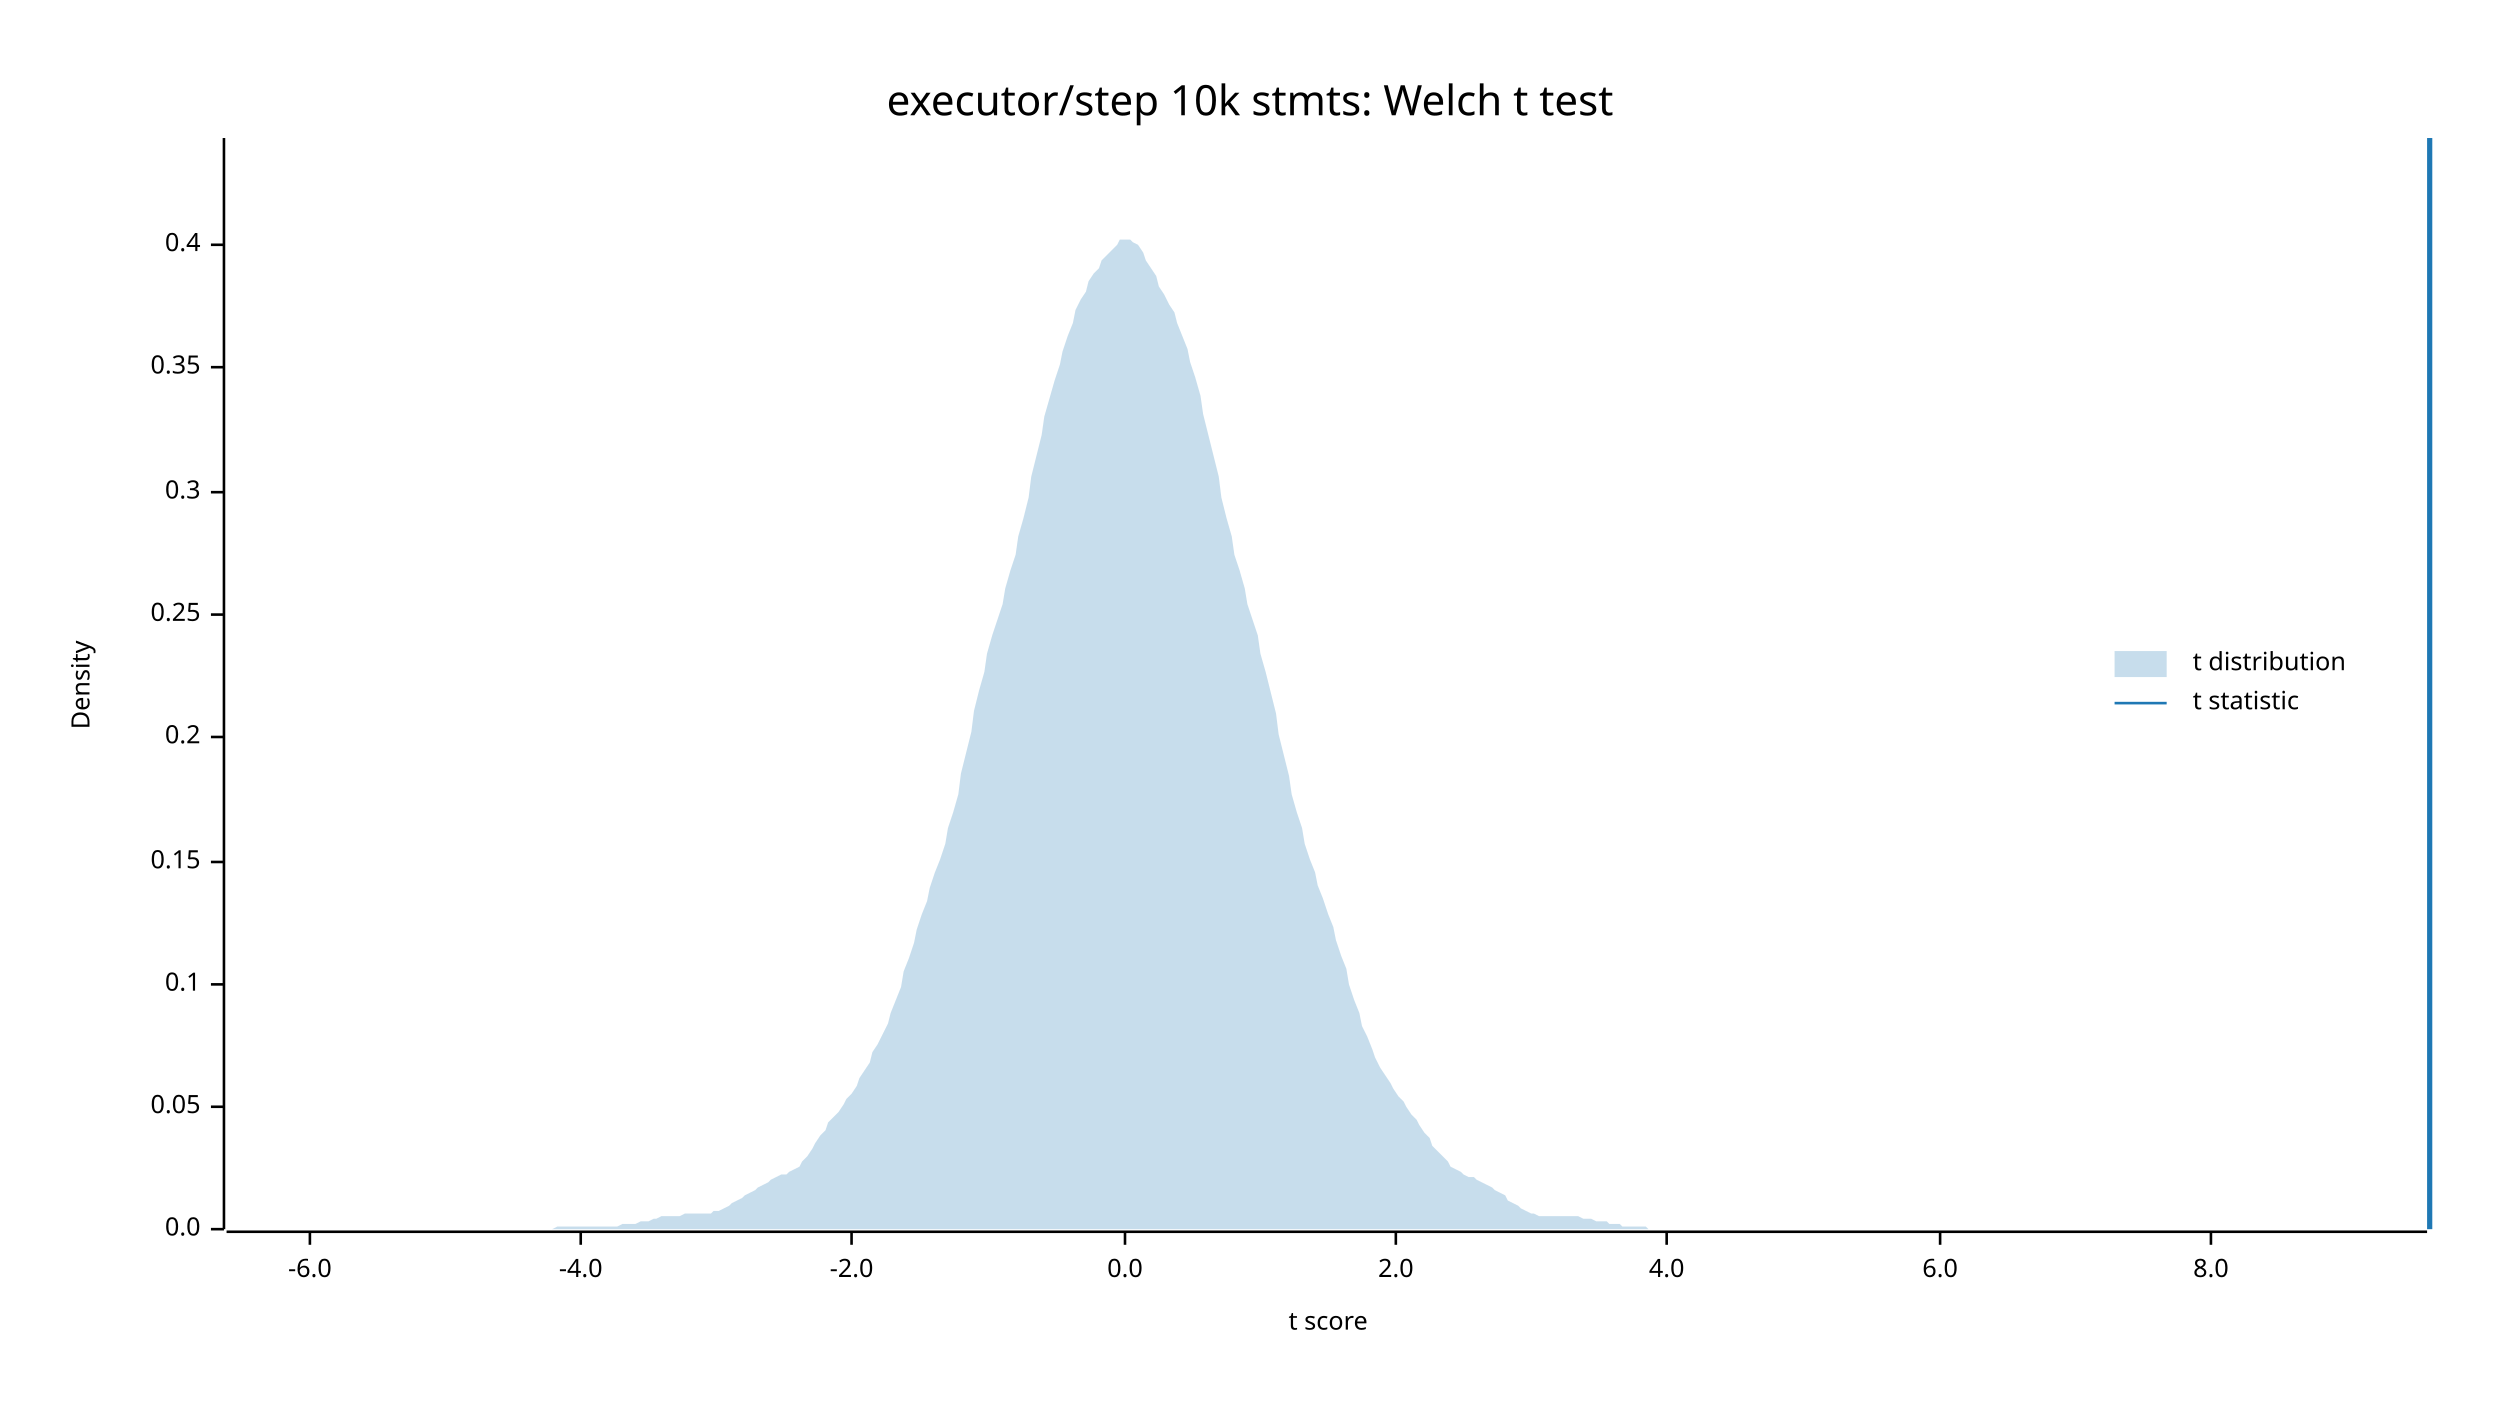
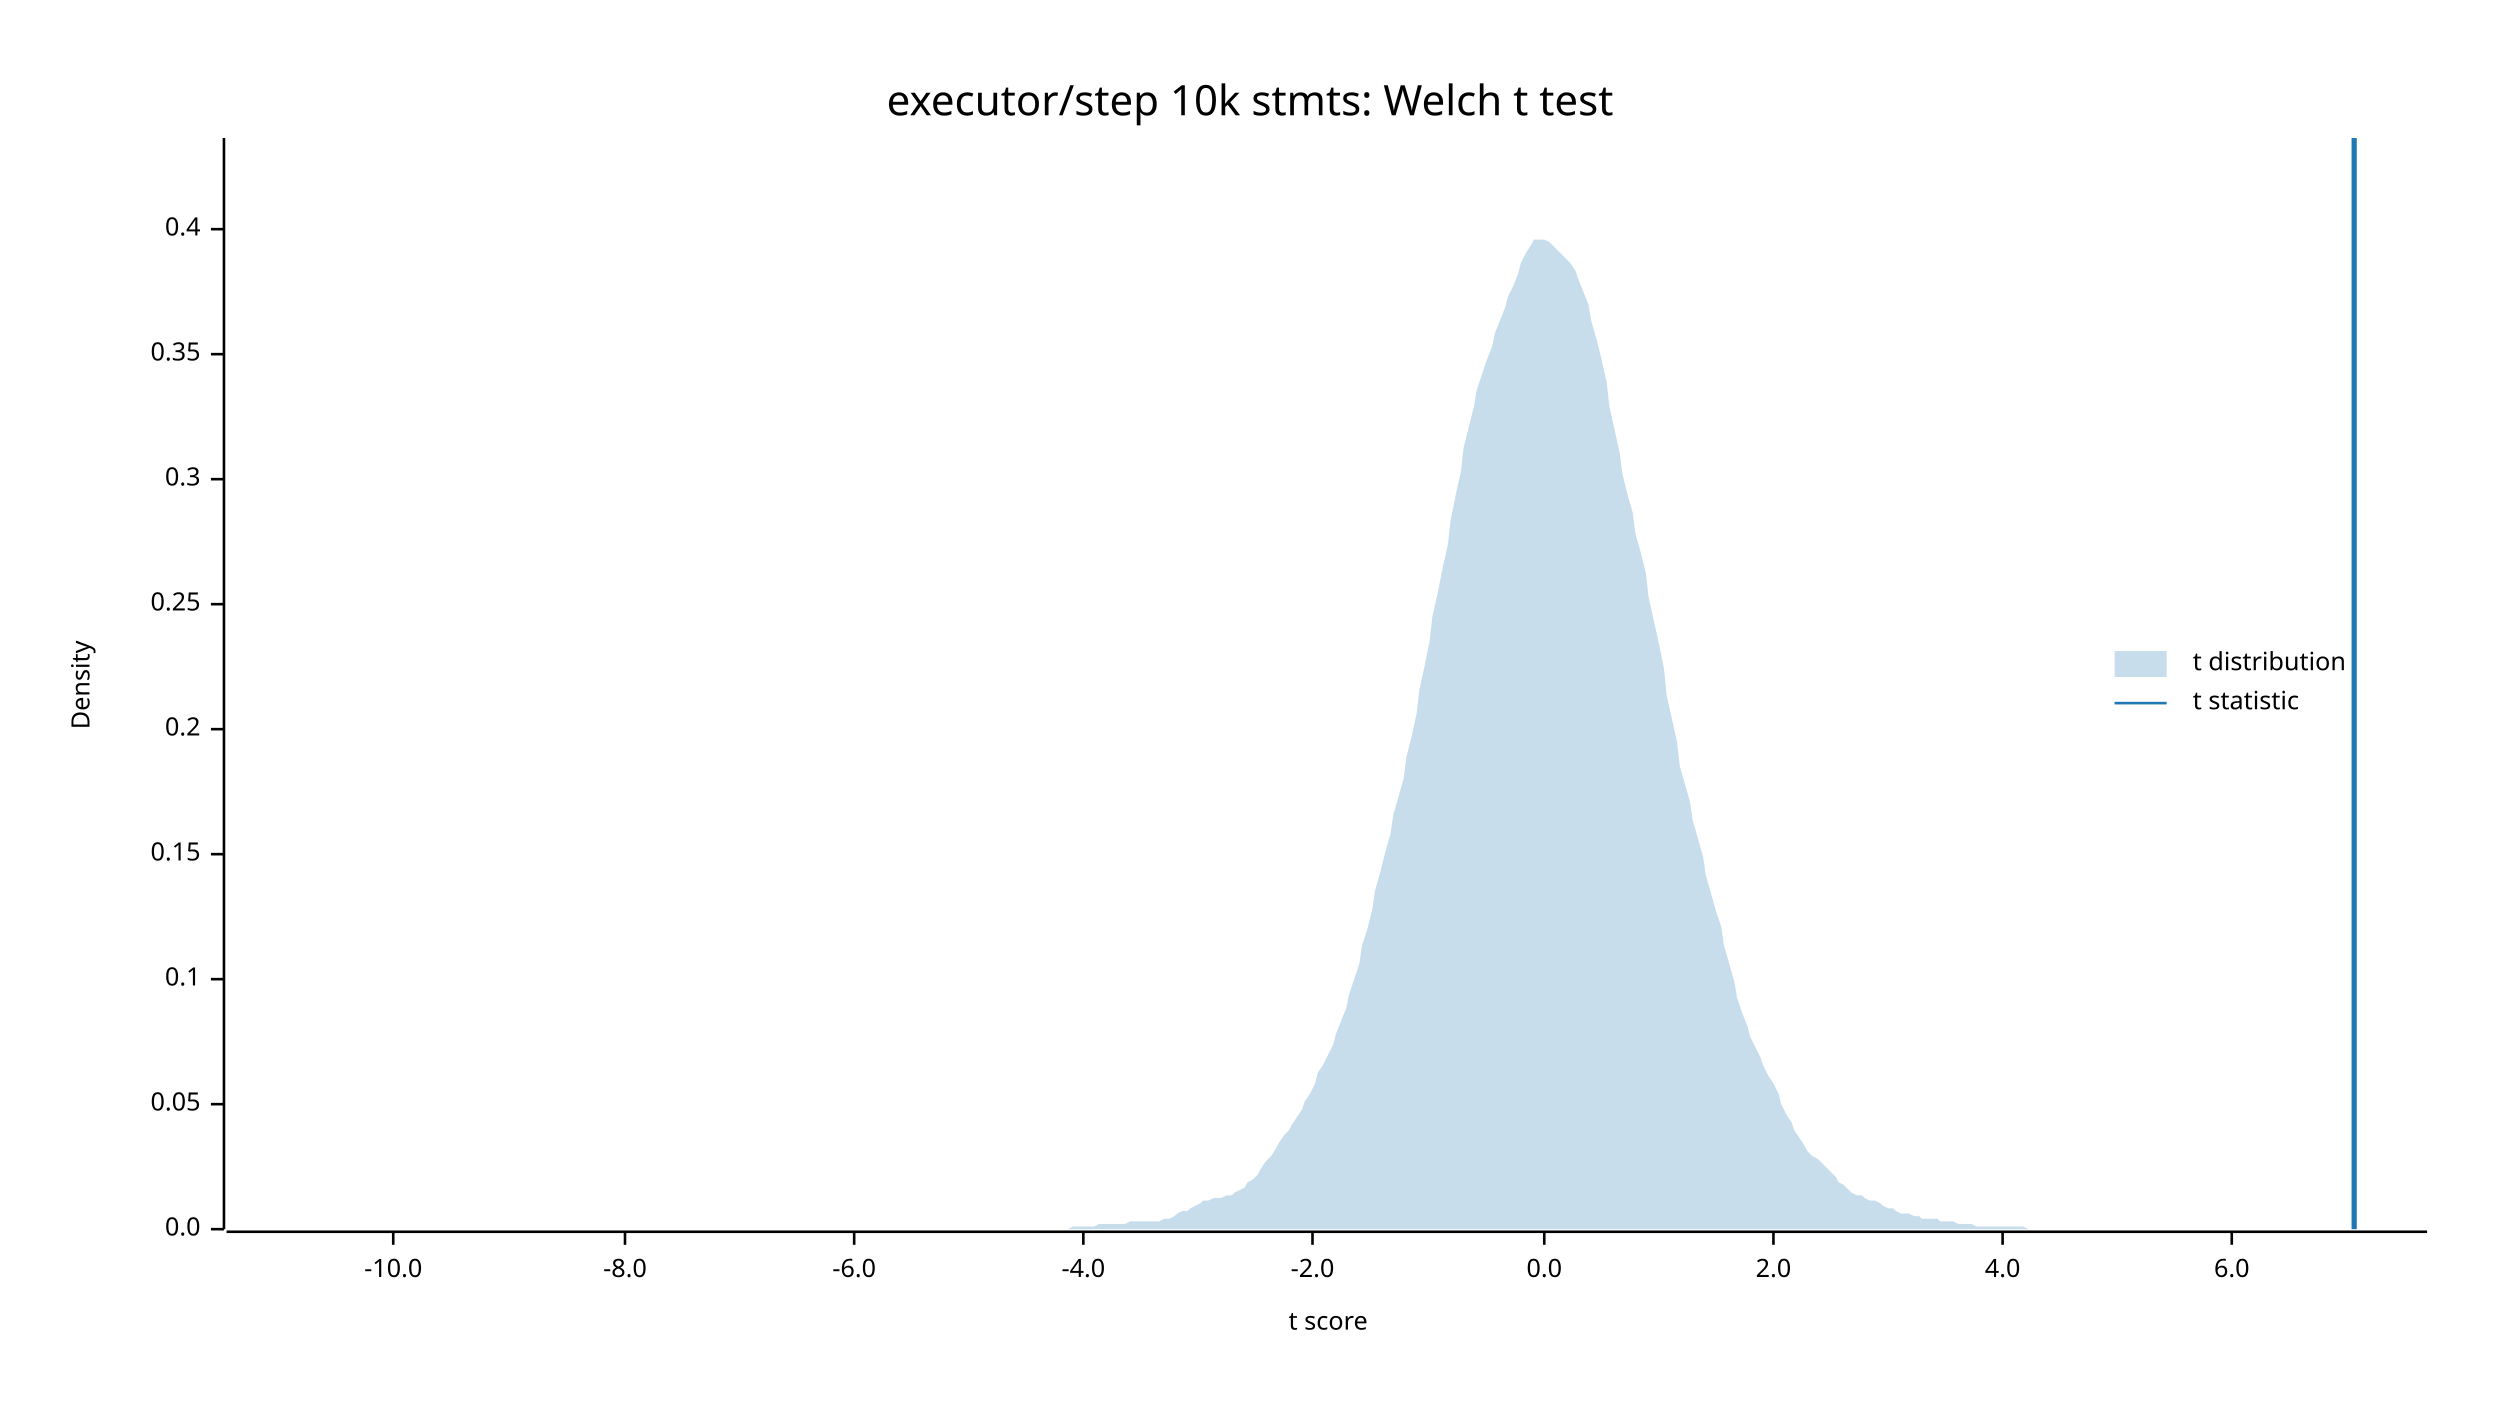
<svg xmlns="http://www.w3.org/2000/svg" width="960" height="540" viewBox="0 0 960 540">
  <text x="480" y="32" dy="0.76em" text-anchor="middle" font-family="sans-serif" font-size="16.129" opacity="1" fill="#000000">
executor/step 10k stmts: Welch t test
</text>
  <text x="27" y="263" dy="0.76em" text-anchor="middle" font-family="sans-serif" font-size="9.677" opacity="1" fill="#000000" transform="rotate(270, 27, 263)">
Density
</text>
  <text x="510" y="513" dy="-0.5ex" text-anchor="middle" font-family="sans-serif" font-size="9.677" opacity="1" fill="#000000">
t score
</text>
  <polyline fill="none" opacity="1" stroke="#000000" stroke-width="1" points="86,53 86,472 " />
  <text x="77" y="472" dy="0.5ex" text-anchor="end" font-family="sans-serif" font-size="9.677" opacity="1" fill="#000000">
0.0
</text>
  <polyline fill="none" opacity="1" stroke="#000000" stroke-width="1" points="81,472 86,472 " />
-   <text x="77" y="425" dy="0.5ex" text-anchor="end" font-family="sans-serif" font-size="9.677" opacity="1" fill="#000000">
+   <text x="77" y="424" dy="0.5ex" text-anchor="end" font-family="sans-serif" font-size="9.677" opacity="1" fill="#000000">
0.05
</text>
-   <polyline fill="none" opacity="1" stroke="#000000" stroke-width="1" points="81,425 86,425 " />
-   <text x="77" y="378" dy="0.5ex" text-anchor="end" font-family="sans-serif" font-size="9.677" opacity="1" fill="#000000">
+   <polyline fill="none" opacity="1" stroke="#000000" stroke-width="1" points="81,424 86,424 " />
+   <text x="77" y="376" dy="0.5ex" text-anchor="end" font-family="sans-serif" font-size="9.677" opacity="1" fill="#000000">
0.1
</text>
-   <polyline fill="none" opacity="1" stroke="#000000" stroke-width="1" points="81,378 86,378 " />
-   <text x="77" y="331" dy="0.5ex" text-anchor="end" font-family="sans-serif" font-size="9.677" opacity="1" fill="#000000">
+   <polyline fill="none" opacity="1" stroke="#000000" stroke-width="1" points="81,376 86,376 " />
+   <text x="77" y="328" dy="0.5ex" text-anchor="end" font-family="sans-serif" font-size="9.677" opacity="1" fill="#000000">
0.15
</text>
-   <polyline fill="none" opacity="1" stroke="#000000" stroke-width="1" points="81,331 86,331 " />
-   <text x="77" y="283" dy="0.5ex" text-anchor="end" font-family="sans-serif" font-size="9.677" opacity="1" fill="#000000">
+   <polyline fill="none" opacity="1" stroke="#000000" stroke-width="1" points="81,328 86,328 " />
+   <text x="77" y="280" dy="0.5ex" text-anchor="end" font-family="sans-serif" font-size="9.677" opacity="1" fill="#000000">
0.2
</text>
-   <polyline fill="none" opacity="1" stroke="#000000" stroke-width="1" points="81,283 86,283 " />
-   <text x="77" y="236" dy="0.5ex" text-anchor="end" font-family="sans-serif" font-size="9.677" opacity="1" fill="#000000">
+   <polyline fill="none" opacity="1" stroke="#000000" stroke-width="1" points="81,280 86,280 " />
+   <text x="77" y="232" dy="0.5ex" text-anchor="end" font-family="sans-serif" font-size="9.677" opacity="1" fill="#000000">
0.25
</text>
-   <polyline fill="none" opacity="1" stroke="#000000" stroke-width="1" points="81,236 86,236 " />
-   <text x="77" y="189" dy="0.5ex" text-anchor="end" font-family="sans-serif" font-size="9.677" opacity="1" fill="#000000">
+   <polyline fill="none" opacity="1" stroke="#000000" stroke-width="1" points="81,232 86,232 " />
+   <text x="77" y="184" dy="0.5ex" text-anchor="end" font-family="sans-serif" font-size="9.677" opacity="1" fill="#000000">
0.3
</text>
-   <polyline fill="none" opacity="1" stroke="#000000" stroke-width="1" points="81,189 86,189 " />
-   <text x="77" y="141" dy="0.5ex" text-anchor="end" font-family="sans-serif" font-size="9.677" opacity="1" fill="#000000">
+   <polyline fill="none" opacity="1" stroke="#000000" stroke-width="1" points="81,184 86,184 " />
+   <text x="77" y="136" dy="0.5ex" text-anchor="end" font-family="sans-serif" font-size="9.677" opacity="1" fill="#000000">
0.35
</text>
-   <polyline fill="none" opacity="1" stroke="#000000" stroke-width="1" points="81,141 86,141 " />
-   <text x="77" y="94" dy="0.5ex" text-anchor="end" font-family="sans-serif" font-size="9.677" opacity="1" fill="#000000">
+   <polyline fill="none" opacity="1" stroke="#000000" stroke-width="1" points="81,136 86,136 " />
+   <text x="77" y="88" dy="0.5ex" text-anchor="end" font-family="sans-serif" font-size="9.677" opacity="1" fill="#000000">
0.4
</text>
-   <polyline fill="none" opacity="1" stroke="#000000" stroke-width="1" points="81,94 86,94 " />
+   <polyline fill="none" opacity="1" stroke="#000000" stroke-width="1" points="81,88 86,88 " />
  <polyline fill="none" opacity="1" stroke="#000000" stroke-width="1" points="87,473 932,473 " />
-   <text x="119" y="483" dy="0.76em" text-anchor="middle" font-family="sans-serif" font-size="9.677" opacity="1" fill="#000000">
+   <text x="151" y="483" dy="0.76em" text-anchor="middle" font-family="sans-serif" font-size="9.677" opacity="1" fill="#000000">
+ -10.0
+ </text>
+   <polyline fill="none" opacity="1" stroke="#000000" stroke-width="1" points="151,473 151,478 " />
+   <text x="240" y="483" dy="0.76em" text-anchor="middle" font-family="sans-serif" font-size="9.677" opacity="1" fill="#000000">
+ -8.0
+ </text>
+   <polyline fill="none" opacity="1" stroke="#000000" stroke-width="1" points="240,473 240,478 " />
+   <text x="328" y="483" dy="0.76em" text-anchor="middle" font-family="sans-serif" font-size="9.677" opacity="1" fill="#000000">
-6.0
</text>
-   <polyline fill="none" opacity="1" stroke="#000000" stroke-width="1" points="119,473 119,478 " />
-   <text x="223" y="483" dy="0.76em" text-anchor="middle" font-family="sans-serif" font-size="9.677" opacity="1" fill="#000000">
+   <polyline fill="none" opacity="1" stroke="#000000" stroke-width="1" points="328,473 328,478 " />
+   <text x="416" y="483" dy="0.76em" text-anchor="middle" font-family="sans-serif" font-size="9.677" opacity="1" fill="#000000">
-4.0
</text>
-   <polyline fill="none" opacity="1" stroke="#000000" stroke-width="1" points="223,473 223,478 " />
-   <text x="327" y="483" dy="0.76em" text-anchor="middle" font-family="sans-serif" font-size="9.677" opacity="1" fill="#000000">
+   <polyline fill="none" opacity="1" stroke="#000000" stroke-width="1" points="416,473 416,478 " />
+   <text x="504" y="483" dy="0.76em" text-anchor="middle" font-family="sans-serif" font-size="9.677" opacity="1" fill="#000000">
-2.0
</text>
-   <polyline fill="none" opacity="1" stroke="#000000" stroke-width="1" points="327,473 327,478 " />
-   <text x="432" y="483" dy="0.76em" text-anchor="middle" font-family="sans-serif" font-size="9.677" opacity="1" fill="#000000">
+   <polyline fill="none" opacity="1" stroke="#000000" stroke-width="1" points="504,473 504,478 " />
+   <text x="593" y="483" dy="0.76em" text-anchor="middle" font-family="sans-serif" font-size="9.677" opacity="1" fill="#000000">
0.0
</text>
-   <polyline fill="none" opacity="1" stroke="#000000" stroke-width="1" points="432,473 432,478 " />
-   <text x="536" y="483" dy="0.76em" text-anchor="middle" font-family="sans-serif" font-size="9.677" opacity="1" fill="#000000">
+   <polyline fill="none" opacity="1" stroke="#000000" stroke-width="1" points="593,473 593,478 " />
+   <text x="681" y="483" dy="0.76em" text-anchor="middle" font-family="sans-serif" font-size="9.677" opacity="1" fill="#000000">
2.0
</text>
-   <polyline fill="none" opacity="1" stroke="#000000" stroke-width="1" points="536,473 536,478 " />
-   <text x="640" y="483" dy="0.76em" text-anchor="middle" font-family="sans-serif" font-size="9.677" opacity="1" fill="#000000">
+   <polyline fill="none" opacity="1" stroke="#000000" stroke-width="1" points="681,473 681,478 " />
+   <text x="769" y="483" dy="0.76em" text-anchor="middle" font-family="sans-serif" font-size="9.677" opacity="1" fill="#000000">
4.0
</text>
-   <polyline fill="none" opacity="1" stroke="#000000" stroke-width="1" points="640,473 640,478 " />
-   <text x="745" y="483" dy="0.76em" text-anchor="middle" font-family="sans-serif" font-size="9.677" opacity="1" fill="#000000">
+   <polyline fill="none" opacity="1" stroke="#000000" stroke-width="1" points="769,473 769,478 " />
+   <text x="857" y="483" dy="0.76em" text-anchor="middle" font-family="sans-serif" font-size="9.677" opacity="1" fill="#000000">
6.0
</text>
-   <polyline fill="none" opacity="1" stroke="#000000" stroke-width="1" points="745,473 745,478 " />
-   <text x="849" y="483" dy="0.76em" text-anchor="middle" font-family="sans-serif" font-size="9.677" opacity="1" fill="#000000">
- 8.0
- </text>
-   <polyline fill="none" opacity="1" stroke="#000000" stroke-width="1" points="849,473 849,478 " />
-   <polygon opacity="0.25" fill="#1F78B4" points="87,472 88,472 90,472 92,472 93,472 95,472 97,472 98,472 100,472 102,472 103,472 105,472 107,472 109,472 110,472 112,472 114,472 115,472 117,472 119,472 120,472 122,472 124,472 125,472 127,472 129,472 131,472 132,472 134,472 136,472 137,472 139,472 141,472 142,472 144,472 146,472 147,472 149,472 151,472 153,472 154,472 156,472 158,472 159,472 161,472 163,472 164,472 166,472 168,472 169,472 171,472 173,472 175,472 176,472 178,472 180,472 181,472 183,472 185,472 186,472 188,472 190,472 191,472 193,472 195,472 197,472 198,472 200,472 202,472 203,472 205,472 207,472 208,472 210,472 212,472 214,471 215,471 217,471 219,471 220,471 222,471 224,471 225,471 227,471 229,471 230,471 232,471 234,471 236,471 237,471 239,470 241,470 242,470 244,470 246,469 247,469 249,469 251,468 252,468 254,467 256,467 258,467 259,467 261,467 263,466 264,466 266,466 268,466 269,466 271,466 273,466 274,465 276,465 278,464 280,463 281,462 283,461 285,460 286,459 288,458 290,457 291,456 293,455 295,454 296,453 298,452 300,451 302,451 303,450 305,449 307,448 308,446 310,444 312,441 313,439 315,436 317,434 318,431 320,429 322,427 324,424 325,422 327,420 329,417 330,414 332,411 334,408 335,404 337,401 339,397 341,393 342,389 344,384 346,379 347,373 349,368 351,362 352,357 354,351 356,346 357,341 359,335 361,330 363,324 364,318 366,312 368,305 369,297 371,289 373,281 374,273 376,265 378,258 379,251 381,244 383,238 385,232 386,226 388,219 390,213 391,206 393,199 395,191 396,183 398,175 400,167 401,160 403,153 405,146 407,140 408,135 410,129 412,124 413,119 415,115 417,112 418,108 420,105 422,103 423,100 425,98 427,96 429,94 430,92 432,92 434,92 435,93 437,94 439,97 440,100 442,103 444,106 445,110 447,113 449,117 451,120 452,124 454,129 456,134 457,139 459,145 461,152 462,159 464,167 466,175 468,183 469,191 471,199 473,206 474,213 476,219 478,226 479,232 481,238 483,244 484,251 486,258 488,266 490,274 491,282 493,290 495,298 496,305 498,312 500,318 501,324 503,330 505,335 506,340 508,345 510,351 512,356 513,361 515,367 517,372 518,378 520,384 522,389 523,394 525,398 527,403 528,406 530,410 532,413 534,416 535,418 537,421 539,423 540,425 542,428 544,430 545,432 547,435 549,437 550,440 552,442 554,444 556,446 557,448 559,449 561,450 562,451 564,452 566,452 567,453 569,454 571,455 573,456 574,457 576,458 578,459 579,461 581,462 583,463 584,464 586,465 588,466 589,466 591,467 593,467 595,467 596,467 598,467 600,467 601,467 603,467 605,467 606,467 608,468 610,468 611,468 613,469 615,469 617,469 618,470 620,470 622,470 623,471 625,471 627,471 628,471 630,471 632,471 633,472 635,472 637,472 639,472 640,472 642,472 644,472 645,472 647,472 649,472 650,472 652,472 654,472 655,472 657,472 659,472 661,472 662,472 664,472 666,472 667,472 669,472 671,472 672,472 674,472 676,472 677,472 679,472 681,472 683,472 684,472 686,472 688,472 689,472 691,472 693,472 694,472 696,472 698,472 700,472 701,472 703,472 705,472 706,472 708,472 710,472 711,472 713,472 715,472 716,472 718,472 720,472 722,472 723,472 725,472 727,472 728,472 730,472 732,472 733,472 735,472 737,472 738,472 740,472 742,472 744,472 745,472 747,472 749,472 750,472 752,472 754,472 755,472 757,472 759,472 760,472 762,472 764,472 766,472 767,472 769,472 771,472 772,472 774,472 776,472 777,472 779,472 781,472 782,472 784,472 786,472 788,472 789,472 791,472 793,472 794,472 796,472 798,472 799,472 801,472 803,472 804,472 806,472 808,472 810,472 811,472 813,472 815,472 816,472 818,472 820,472 821,472 823,472 825,472 827,472 828,472 830,472 832,472 833,472 835,472 837,472 838,472 840,472 842,472 843,472 845,472 847,472 849,472 850,472 852,472 854,472 855,472 857,472 859,472 860,472 862,472 864,472 865,472 867,472 869,472 871,472 872,472 874,472 876,472 877,472 879,472 881,472 882,472 884,472 886,472 887,472 889,472 891,472 893,472 894,472 896,472 898,472 899,472 901,472 903,472 904,472 906,472 908,472 909,472 911,472 913,472 915,472 916,472 918,472 920,472 921,472 923,472 925,472 926,472 928,472 930,472 932,472 932,472 87,472 " />
-   <polyline fill="none" opacity="1" stroke="#1F78B4" stroke-width="2" points="933,472 933,53 " />
+   <polyline fill="none" opacity="1" stroke="#000000" stroke-width="1" points="857,473 857,478 " />
+   <polygon opacity="0.25" fill="#1F78B4" points="87,472 88,472 90,472 92,472 93,472 95,472 97,472 98,472 100,472 102,472 103,472 105,472 107,472 109,472 110,472 112,472 114,472 115,472 117,472 119,472 120,472 122,472 124,472 125,472 127,472 129,472 131,472 132,472 134,472 136,472 137,472 139,472 141,472 142,472 144,472 146,472 147,472 149,472 151,472 153,472 154,472 156,472 158,472 159,472 161,472 163,472 164,472 166,472 168,472 169,472 171,472 173,472 175,472 176,472 178,472 180,472 181,472 183,472 185,472 186,472 188,472 190,472 191,472 193,472 195,472 197,472 198,472 200,472 202,472 203,472 205,472 207,472 208,472 210,472 212,472 214,472 215,472 217,472 219,472 220,472 222,472 224,472 225,472 227,472 229,472 230,472 232,472 234,472 236,472 237,472 239,472 241,472 242,472 244,472 246,472 247,472 249,472 251,472 252,472 254,472 256,472 258,472 259,472 261,472 263,472 264,472 266,472 268,472 269,472 271,472 273,472 274,472 276,472 278,472 280,472 281,472 283,472 285,472 286,472 288,472 290,472 291,472 293,472 295,472 296,472 298,472 300,472 302,472 303,472 305,472 307,472 308,472 310,472 312,472 313,472 315,472 317,472 318,472 320,472 322,472 324,472 325,472 327,472 329,472 330,472 332,472 334,472 335,472 337,472 339,472 341,472 342,472 344,472 346,472 347,472 349,472 351,472 352,472 354,472 356,472 357,472 359,472 361,472 363,472 364,472 366,472 368,472 369,472 371,472 373,472 374,472 376,472 378,472 379,472 381,472 383,472 385,472 386,472 388,472 390,472 391,472 393,472 395,472 396,472 398,472 400,472 401,472 403,472 405,472 407,472 408,472 410,472 412,471 413,471 415,471 417,471 418,471 420,471 422,470 423,470 425,470 427,470 429,470 430,470 432,470 434,469 435,469 437,469 439,469 440,469 442,469 444,469 445,469 447,468 449,468 451,467 452,466 454,465 456,465 457,464 459,463 461,462 462,461 464,461 466,460 468,460 469,460 471,459 473,459 474,458 476,457 478,456 479,454 481,453 483,451 484,449 486,446 488,444 490,441 491,439 493,436 495,434 496,432 498,429 500,426 501,423 503,420 505,416 506,412 508,409 510,405 512,401 513,397 515,392 517,387 518,382 520,376 522,370 523,363 525,357 527,349 528,342 530,335 532,327 534,320 535,313 537,306 539,299 540,291 542,283 544,274 545,265 547,256 549,246 550,237 552,228 554,218 556,209 557,200 559,190 561,181 562,172 564,164 566,156 567,150 569,144 571,138 573,133 574,128 576,123 578,118 579,114 581,110 583,105 584,101 586,97 588,94 589,92 591,92 593,92 595,93 596,94 598,96 600,98 601,99 603,101 605,104 606,107 608,112 610,117 611,123 613,130 615,138 617,147 618,156 620,165 622,174 623,182 625,190 627,197 628,205 630,212 632,220 633,229 635,238 637,247 639,257 640,267 642,276 644,285 645,294 647,301 649,308 650,315 652,322 654,329 655,336 657,343 659,350 661,356 662,363 664,370 666,377 667,383 669,389 671,394 672,398 674,402 676,406 677,409 679,413 681,416 683,420 684,424 686,428 688,431 689,434 691,437 693,440 694,442 696,444 698,445 700,447 701,448 703,450 705,452 706,454 708,455 710,457 711,458 713,459 715,459 716,460 718,461 720,461 722,462 723,463 725,464 727,464 728,465 730,466 732,466 733,466 735,467 737,467 738,468 740,468 742,468 744,468 745,469 747,469 749,469 750,469 752,470 754,470 755,470 757,470 759,471 760,471 762,471 764,471 766,471 767,471 769,471 771,471 772,471 774,471 776,471 777,471 779,472 781,472 782,472 784,472 786,472 788,472 789,472 791,472 793,472 794,472 796,472 798,472 799,472 801,472 803,472 804,472 806,472 808,472 810,472 811,472 813,472 815,472 816,472 818,472 820,472 821,472 823,472 825,472 827,472 828,472 830,472 832,472 833,472 835,472 837,472 838,472 840,472 842,472 843,472 845,472 847,472 849,472 850,472 852,472 854,472 855,472 857,472 859,472 860,472 862,472 864,472 865,472 867,472 869,472 871,472 872,472 874,472 876,472 877,472 879,472 881,472 882,472 884,472 886,472 887,472 889,472 891,472 893,472 894,472 896,472 898,472 899,472 901,472 903,472 904,472 906,472 908,472 909,472 911,472 913,472 915,472 916,472 918,472 920,472 921,472 923,472 925,472 926,472 928,472 930,472 932,472 932,472 87,472 " />
+   <polyline fill="none" opacity="1" stroke="#1F78B4" stroke-width="2" points="904,472 904,53 " />
  <text x="842" y="250" dy="0.76em" text-anchor="start" font-family="sans-serif" font-size="9.677" opacity="1" fill="#000000">
t distribution
</text>
  <text x="842" y="265" dy="0.76em" text-anchor="start" font-family="sans-serif" font-size="9.677" opacity="1" fill="#000000">
t statistic
</text>
  <rect x="812" y="250" width="20" height="10" opacity="0.25" fill="#1F78B4" stroke="none" />
  <polyline fill="none" opacity="1" stroke="#1F78B4" stroke-width="1" points="812,270 832,270 " />
</svg>
